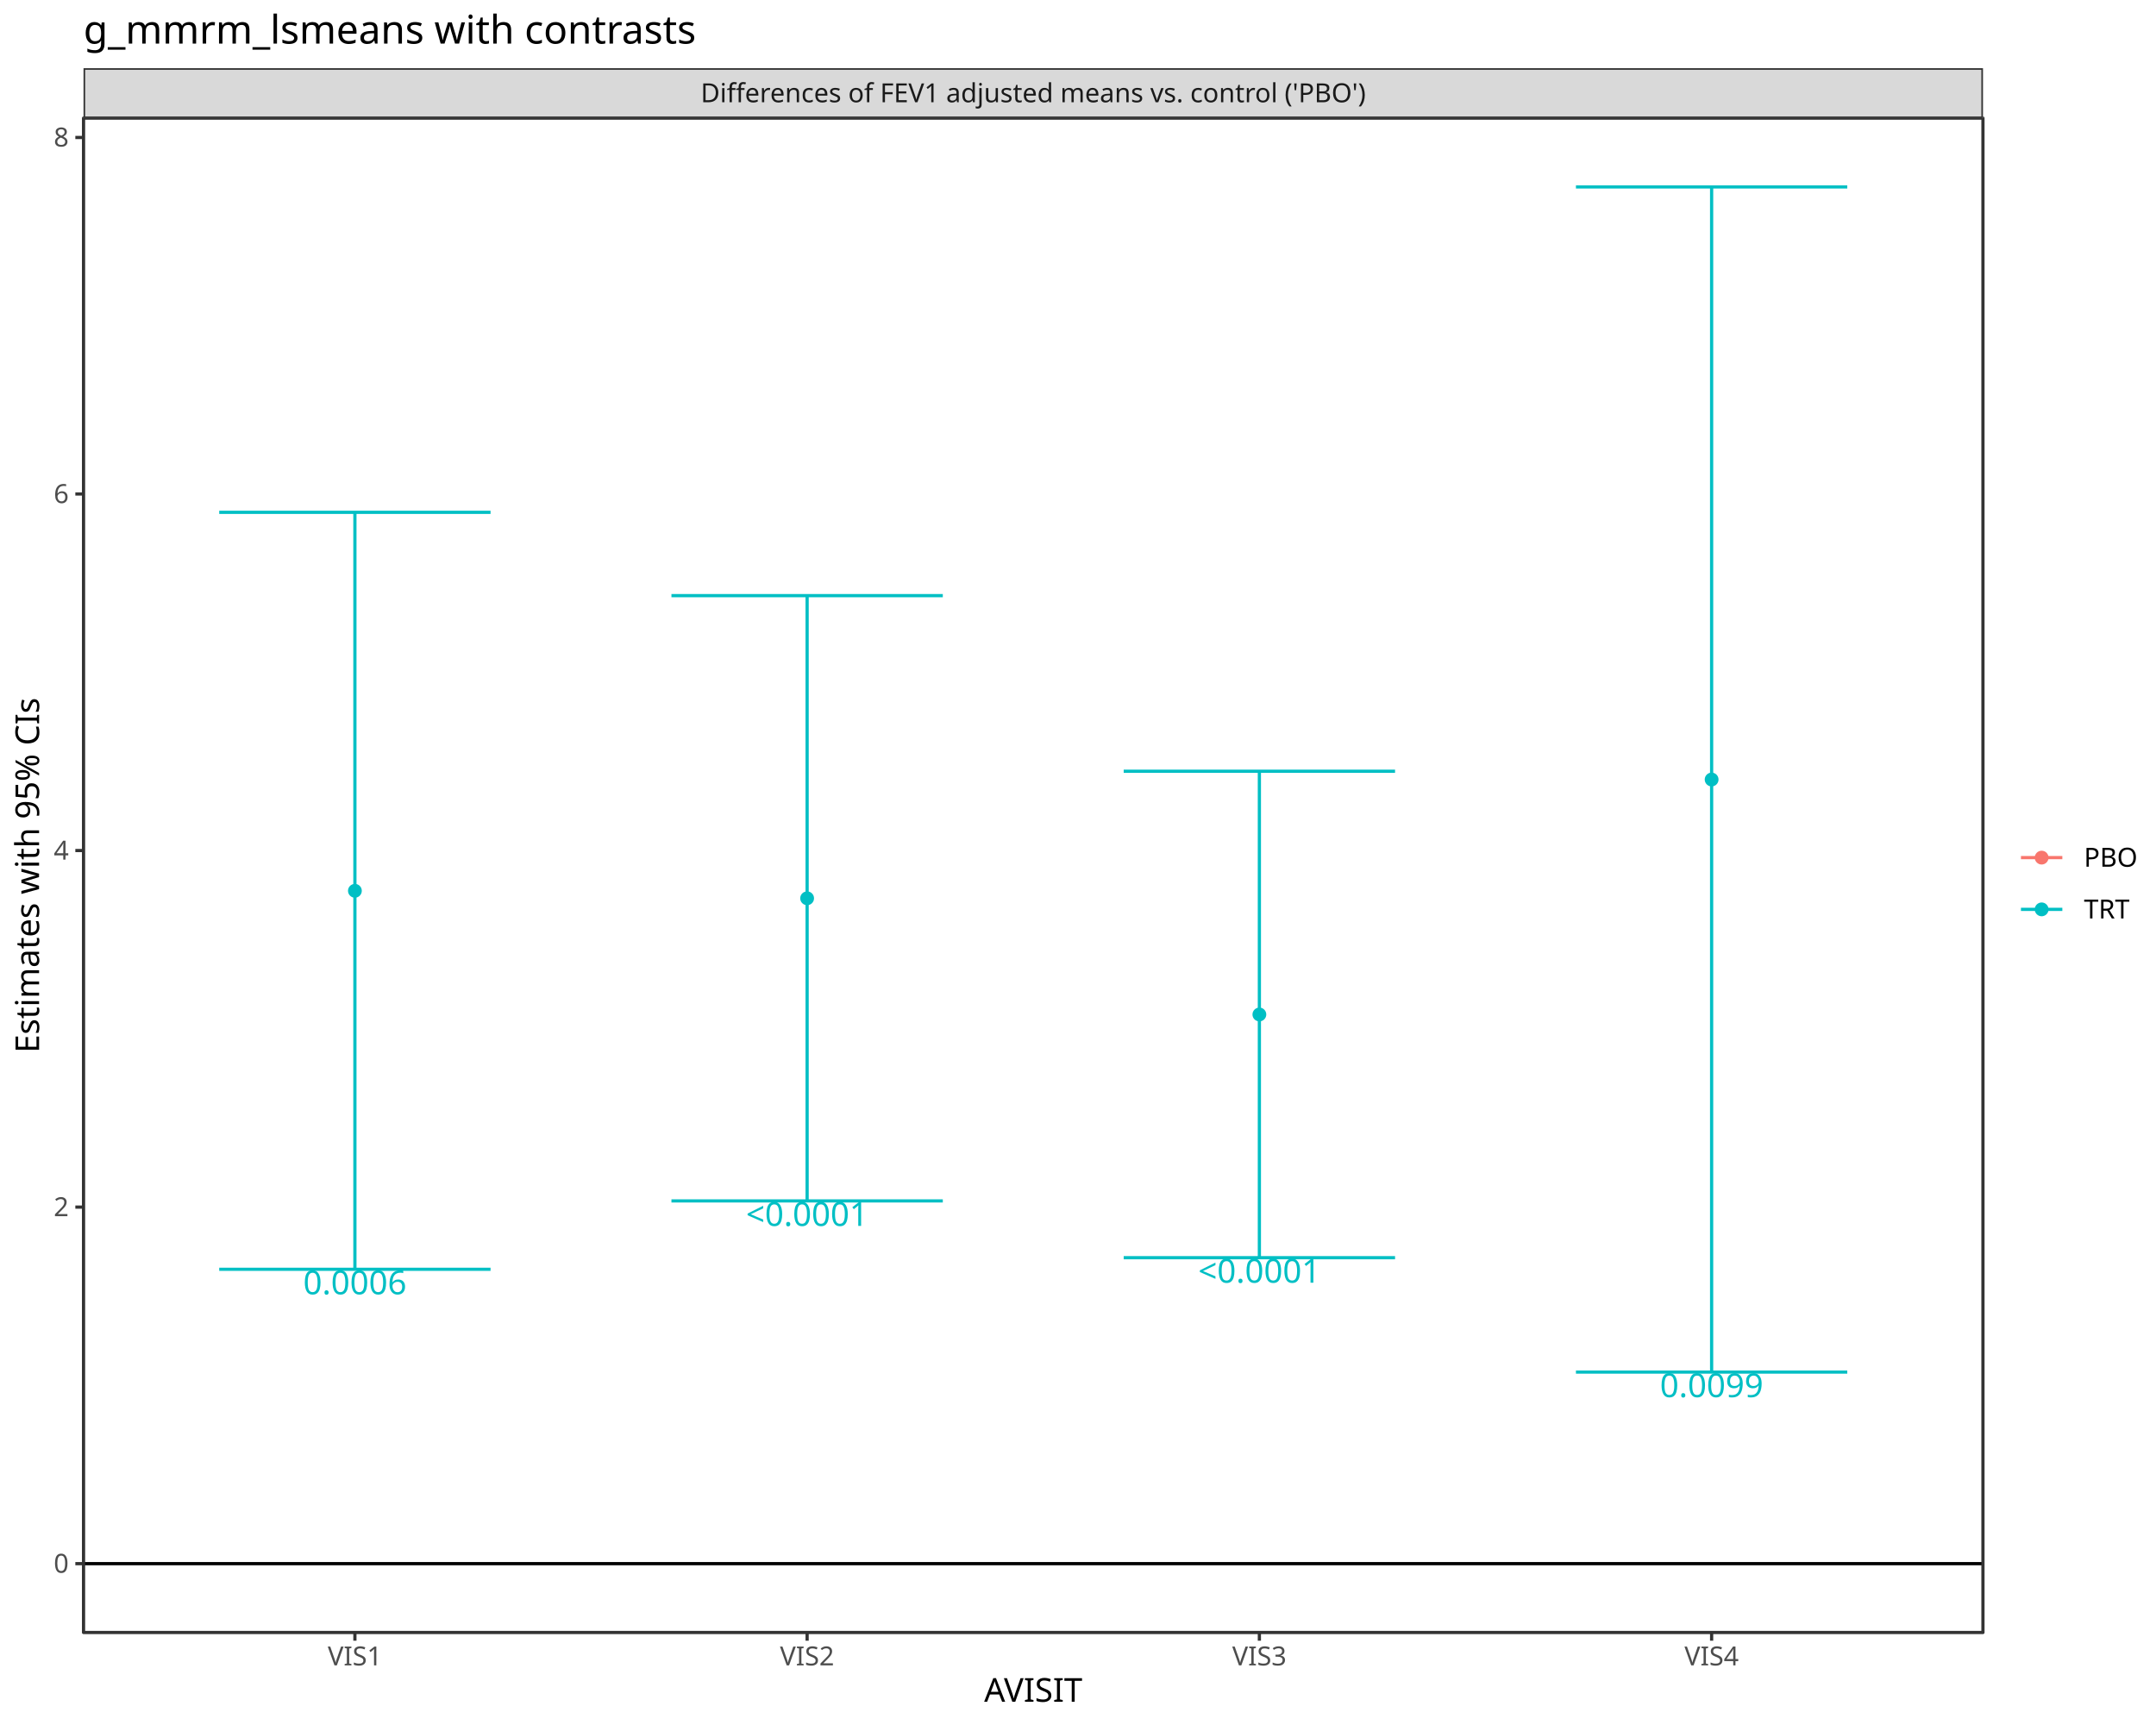
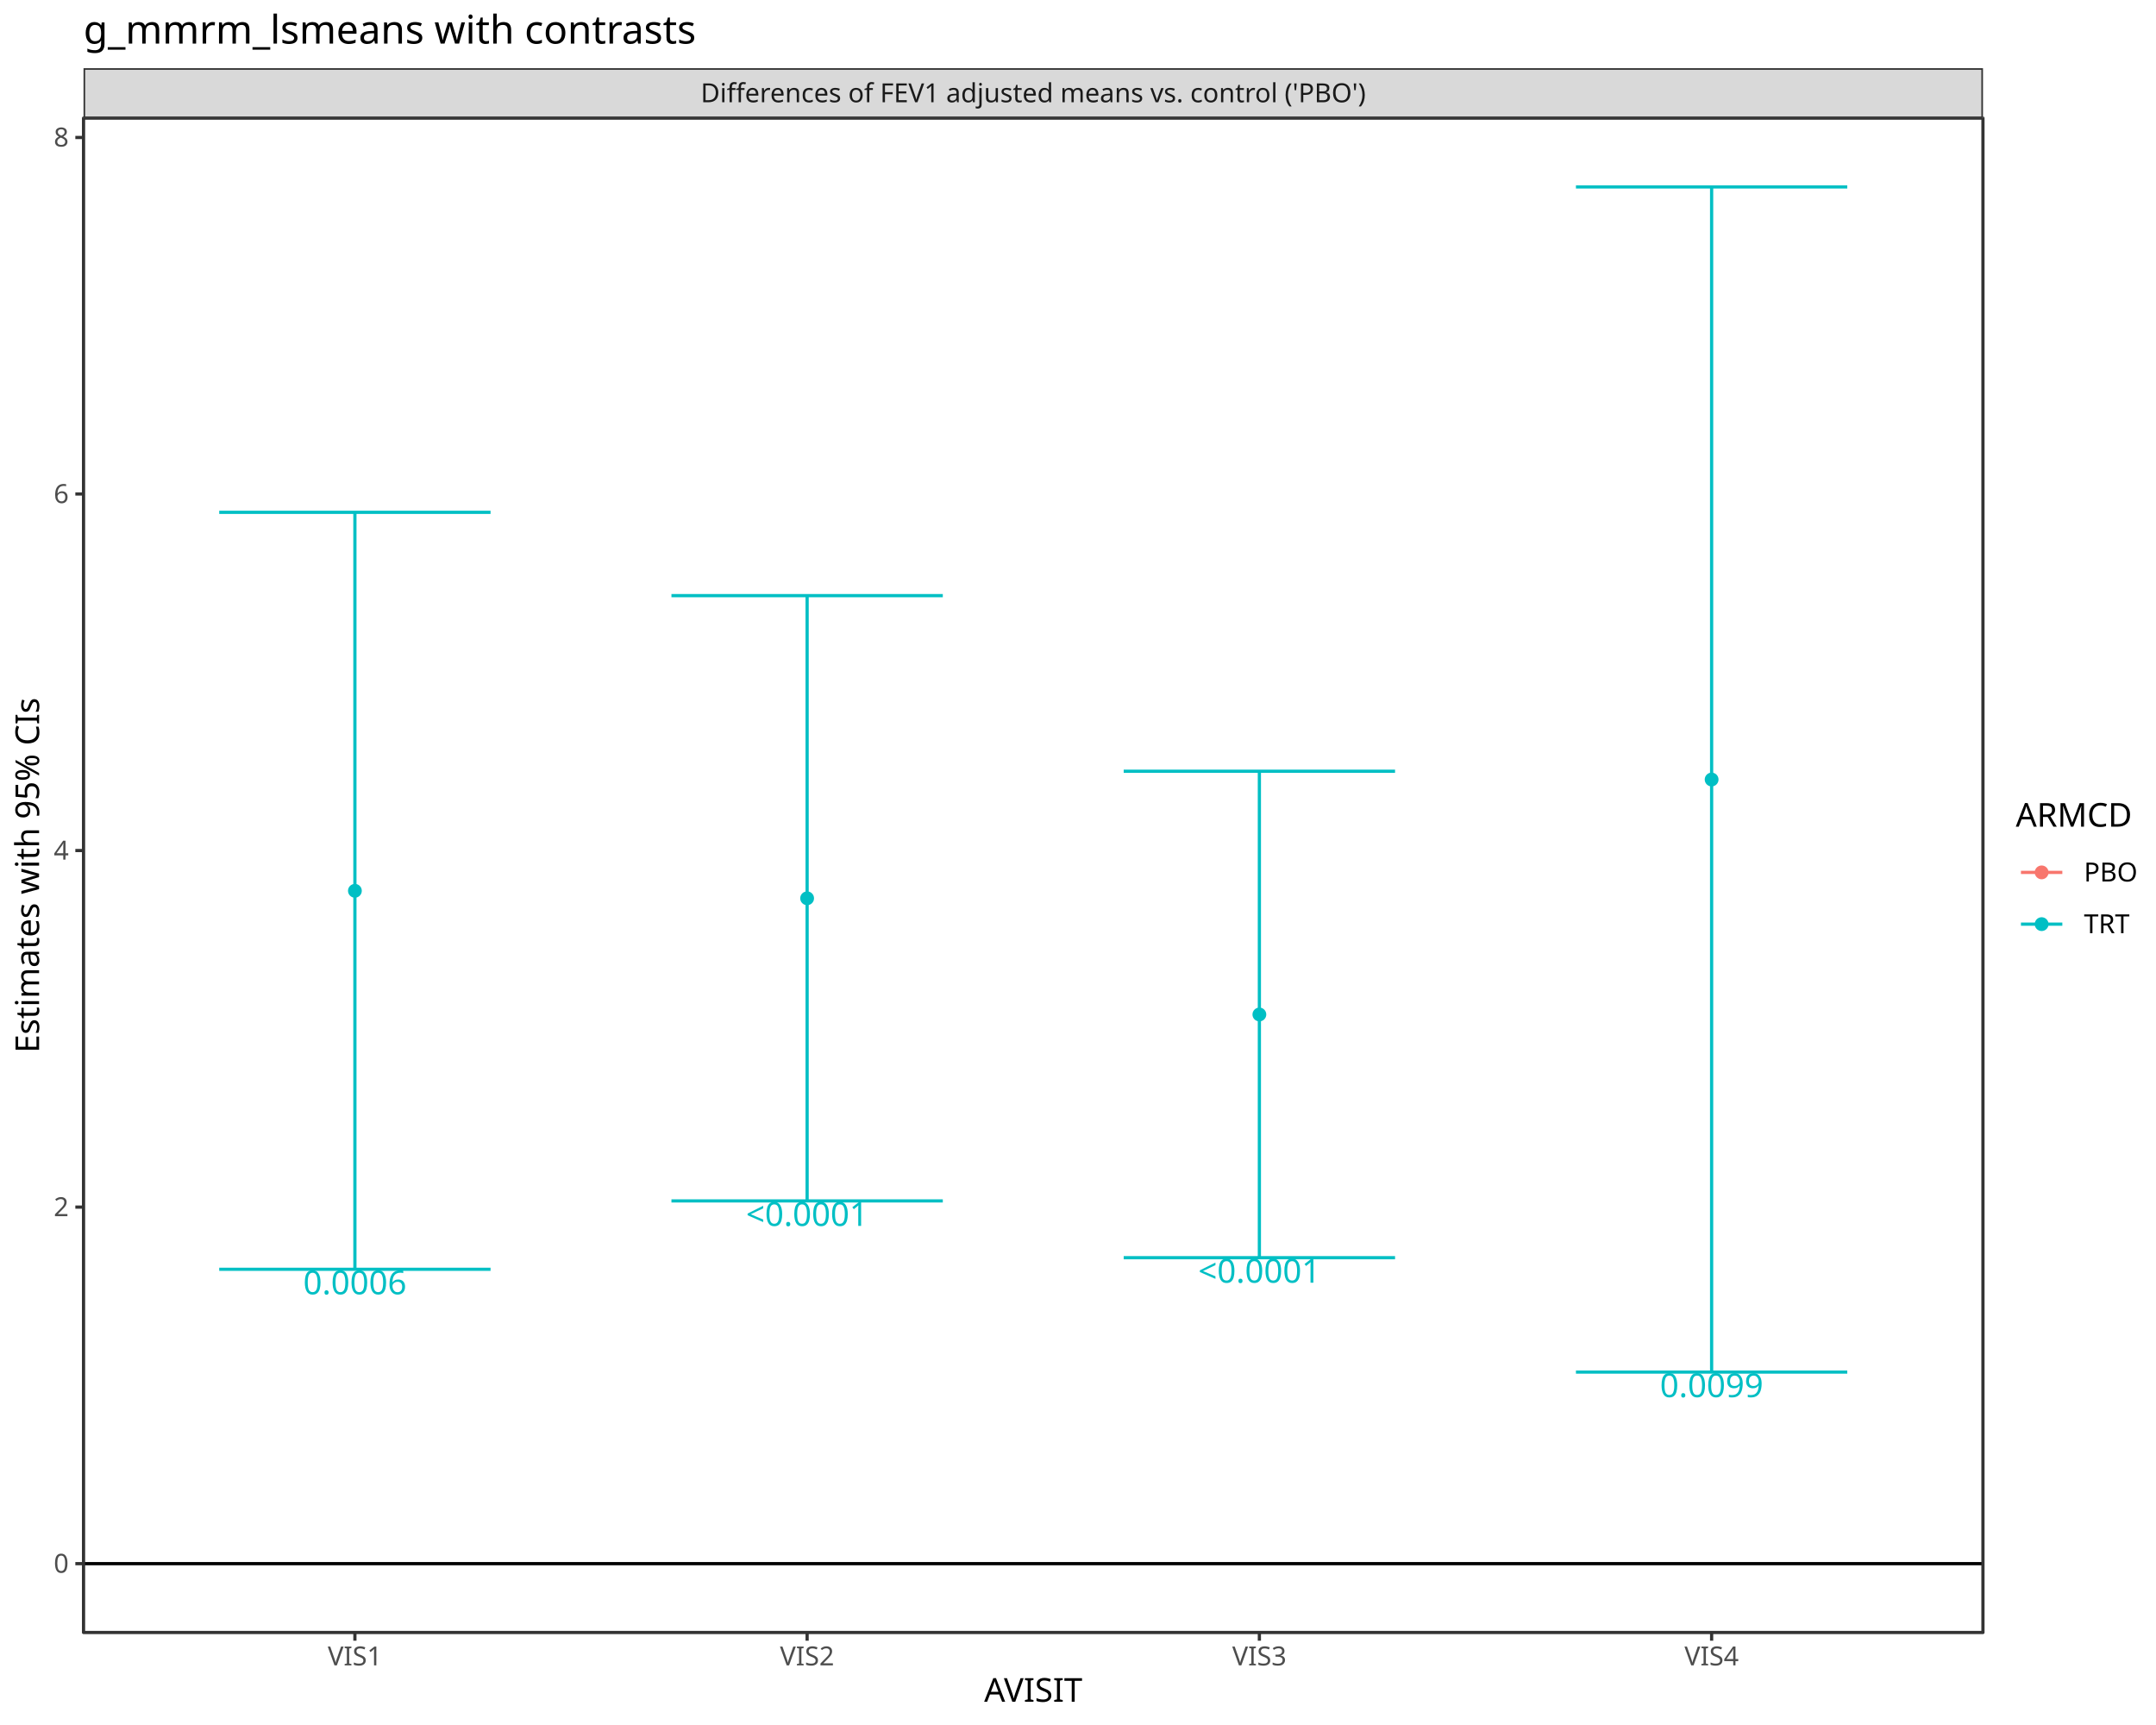
<svg xmlns="http://www.w3.org/2000/svg" class="svglite" data-engine-version="2.0" width="720.00pt" height="576.00pt" viewBox="0 0 720.00 576.00">
  <defs>
    <style type="text/css">
    .svglite line, .svglite polyline, .svglite polygon, .svglite path, .svglite rect, .svglite circle {
      fill: none;
      stroke: #000000;
      stroke-linecap: round;
      stroke-linejoin: round;
      stroke-miterlimit: 10.00;
    }
  </style>
  </defs>
  <rect width="100%" height="100%" style="stroke: none; fill: #FFFFFF;" />
  <defs>
    <clipPath id="cpMC4wMHw3MjAuMDB8MC4wMHw1NzYuMDA=">
      <rect x="0.00" y="0.00" width="720.00" height="576.00" />
    </clipPath>
  </defs>
  <g clip-path="url(#cpMC4wMHw3MjAuMDB8MC4wMHw1NzYuMDA=)">
    <rect x="0.00" y="0.00" width="720.00" height="576.00" style="stroke-width: 1.07; stroke: #FFFFFF; fill: #FFFFFF;" />
    <rect x="27.90" y="39.43" width="634.31" height="505.68" style="stroke-width: 1.07; stroke: none; fill: #FFFFFF;" />
    <polyline points="73.21,171.07 163.82,171.07 " style="stroke-width: 1.07; stroke: #00BFC4; stroke-linecap: butt;" />
    <polyline points="118.52,171.07 118.52,423.83 " style="stroke-width: 1.07; stroke: #00BFC4; stroke-linecap: butt;" />
    <polyline points="73.21,423.83 163.82,423.83 " style="stroke-width: 1.07; stroke: #00BFC4; stroke-linecap: butt;" />
    <polyline points="224.23,198.90 314.85,198.90 " style="stroke-width: 1.07; stroke: #00BFC4; stroke-linecap: butt;" />
    <polyline points="269.54,198.90 269.54,401.00 " style="stroke-width: 1.07; stroke: #00BFC4; stroke-linecap: butt;" />
    <polyline points="224.23,401.00 314.85,401.00 " style="stroke-width: 1.07; stroke: #00BFC4; stroke-linecap: butt;" />
    <polyline points="375.26,257.53 465.88,257.53 " style="stroke-width: 1.07; stroke: #00BFC4; stroke-linecap: butt;" />
    <polyline points="420.57,257.53 420.57,419.96 " style="stroke-width: 1.07; stroke: #00BFC4; stroke-linecap: butt;" />
    <polyline points="375.26,419.96 465.88,419.96 " style="stroke-width: 1.07; stroke: #00BFC4; stroke-linecap: butt;" />
    <polyline points="526.29,62.42 616.90,62.42 " style="stroke-width: 1.07; stroke: #00BFC4; stroke-linecap: butt;" />
    <polyline points="571.60,62.42 571.60,458.16 " style="stroke-width: 1.07; stroke: #00BFC4; stroke-linecap: butt;" />
    <polyline points="526.29,458.16 616.90,458.16 " style="stroke-width: 1.07; stroke: #00BFC4; stroke-linecap: butt;" />
    <circle cx="118.52" cy="297.45" r="1.95" style="stroke-width: 0.71; stroke: #00BFC4; fill: #00BFC4;" />
    <circle cx="269.54" cy="299.95" r="1.95" style="stroke-width: 0.71; stroke: #00BFC4; fill: #00BFC4;" />
    <circle cx="420.57" cy="338.75" r="1.95" style="stroke-width: 0.71; stroke: #00BFC4; fill: #00BFC4;" />
    <circle cx="571.60" cy="260.29" r="1.95" style="stroke-width: 0.71; stroke: #00BFC4; fill: #00BFC4;" />
    <line x1="27.90" y1="522.13" x2="662.21" y2="522.13" style="stroke-width: 1.07; stroke-linecap: butt;" />
    <text x="118.52" y="432.18" text-anchor="middle" style="font-size: 11.04px; fill: #00BFC4; font-family: sans;" textLength="33.77px" lengthAdjust="spacingAndGlyphs">0.0006</text>
    <text x="269.54" y="409.35" text-anchor="middle" style="font-size: 11.04px; fill: #00BFC4; font-family: sans;" textLength="40.22px" lengthAdjust="spacingAndGlyphs">&lt;0.0001</text>
    <text x="420.57" y="428.31" text-anchor="middle" style="font-size: 11.04px; fill: #00BFC4; font-family: sans;" textLength="40.22px" lengthAdjust="spacingAndGlyphs">&lt;0.0001</text>
    <text x="571.60" y="466.52" text-anchor="middle" style="font-size: 11.04px; fill: #00BFC4; font-family: sans;" textLength="33.77px" lengthAdjust="spacingAndGlyphs">0.0099</text>
    <rect x="27.90" y="39.43" width="634.31" height="505.68" style="stroke-width: 1.07; stroke: #333333;" />
  </g>
  <defs>
    <clipPath id="cpMjcuOTB8NjYyLjIxfDIyLjc4fDM5LjQz">
      <rect x="27.90" y="22.78" width="634.31" height="16.65" />
    </clipPath>
  </defs>
  <g clip-path="url(#cpMjcuOTB8NjYyLjIxfDIyLjc4fDM5LjQz)">
    <rect x="27.90" y="22.78" width="634.31" height="16.65" style="stroke-width: 1.07; stroke: #333333; fill: #D9D9D9;" />
    <text x="345.06" y="34.14" text-anchor="middle" style="font-size: 8.80px; fill: #1A1A1A; font-family: sans;" textLength="216.15px" lengthAdjust="spacingAndGlyphs">Differences of FEV1 adjusted means vs. control ('PBO')</text>
  </g>
  <g clip-path="url(#cpMC4wMHw3MjAuMDB8MC4wMHw1NzYuMDA=)">
    <polyline points="118.52,547.85 118.52,545.11 " style="stroke-width: 1.07; stroke: #333333; stroke-linecap: butt;" />
    <polyline points="269.54,547.85 269.54,545.11 " style="stroke-width: 1.07; stroke: #333333; stroke-linecap: butt;" />
    <polyline points="420.57,547.85 420.57,545.11 " style="stroke-width: 1.07; stroke: #333333; stroke-linecap: butt;" />
    <polyline points="571.60,547.85 571.60,545.11 " style="stroke-width: 1.07; stroke: #333333; stroke-linecap: butt;" />
    <text x="118.52" y="556.10" text-anchor="middle" style="font-size: 8.80px; fill: #4D4D4D; font-family: sans;" textLength="19.08px" lengthAdjust="spacingAndGlyphs">VIS1</text>
    <text x="269.54" y="556.10" text-anchor="middle" style="font-size: 8.80px; fill: #4D4D4D; font-family: sans;" textLength="19.08px" lengthAdjust="spacingAndGlyphs">VIS2</text>
    <text x="420.57" y="556.10" text-anchor="middle" style="font-size: 8.80px; fill: #4D4D4D; font-family: sans;" textLength="19.08px" lengthAdjust="spacingAndGlyphs">VIS3</text>
    <text x="571.60" y="556.10" text-anchor="middle" style="font-size: 8.80px; fill: #4D4D4D; font-family: sans;" textLength="19.08px" lengthAdjust="spacingAndGlyphs">VIS4</text>
    <text x="22.97" y="525.16" text-anchor="end" style="font-size: 8.80px; fill: #4D4D4D; font-family: sans;" textLength="4.89px" lengthAdjust="spacingAndGlyphs">0</text>
    <text x="22.97" y="406.10" text-anchor="end" style="font-size: 8.80px; fill: #4D4D4D; font-family: sans;" textLength="4.89px" lengthAdjust="spacingAndGlyphs">2</text>
    <text x="22.97" y="287.04" text-anchor="end" style="font-size: 8.80px; fill: #4D4D4D; font-family: sans;" textLength="4.89px" lengthAdjust="spacingAndGlyphs">4</text>
    <text x="22.97" y="167.98" text-anchor="end" style="font-size: 8.80px; fill: #4D4D4D; font-family: sans;" textLength="4.89px" lengthAdjust="spacingAndGlyphs">6</text>
    <text x="22.97" y="48.92" text-anchor="end" style="font-size: 8.80px; fill: #4D4D4D; font-family: sans;" textLength="4.89px" lengthAdjust="spacingAndGlyphs">8</text>
    <polyline points="25.16,522.13 27.90,522.13 " style="stroke-width: 1.07; stroke: #333333; stroke-linecap: butt;" />
    <polyline points="25.16,403.07 27.90,403.07 " style="stroke-width: 1.07; stroke: #333333; stroke-linecap: butt;" />
    <polyline points="25.16,284.01 27.90,284.01 " style="stroke-width: 1.07; stroke: #333333; stroke-linecap: butt;" />
    <polyline points="25.16,164.95 27.90,164.95 " style="stroke-width: 1.07; stroke: #333333; stroke-linecap: butt;" />
    <polyline points="25.16,45.90 27.90,45.90 " style="stroke-width: 1.07; stroke: #333333; stroke-linecap: butt;" />
    <text x="345.06" y="568.24" text-anchor="middle" style="font-size: 11.00px; font-family: sans;" textLength="34.85px" lengthAdjust="spacingAndGlyphs">AVISIT</text>
    <text transform="translate(13.05,292.27) rotate(-90)" text-anchor="middle" style="font-size: 11.00px; font-family: sans;" textLength="115.56px" lengthAdjust="spacingAndGlyphs">Estimates with 95% CIs</text>
-     <rect x="673.17" y="272.25" width="41.35" height="40.04" style="stroke-width: 1.07; stroke: none; fill: #FFFFFF;" />
-     <rect x="673.17" y="277.73" width="17.28" height="17.28" style="stroke-width: 1.07; stroke: none; fill: #FFFFFF;" />
-     <line x1="674.90" y1="286.37" x2="688.72" y2="286.37" style="stroke-width: 1.07; stroke: #F8766D; stroke-linecap: butt;" />
-     <circle cx="681.81" cy="286.37" r="1.95" style="stroke-width: 0.71; stroke: #F8766D; fill: #F8766D;" />
-     <rect x="673.17" y="295.01" width="17.28" height="17.28" style="stroke-width: 1.07; stroke: none; fill: #FFFFFF;" />
-     <line x1="674.90" y1="303.65" x2="688.72" y2="303.65" style="stroke-width: 1.07; stroke: #00BFC4; stroke-linecap: butt;" />
-     <circle cx="681.81" cy="303.65" r="1.95" style="stroke-width: 0.71; stroke: #00BFC4; fill: #00BFC4;" />
-     <text x="695.93" y="289.40" style="font-size: 8.80px; font-family: sans;" textLength="18.59px" lengthAdjust="spacingAndGlyphs">PBO</text>
-     <text x="695.93" y="306.68" style="font-size: 8.80px; font-family: sans;" textLength="17.11px" lengthAdjust="spacingAndGlyphs">TRT</text>
+     <rect x="673.17" y="267.33" width="41.35" height="49.89" style="stroke-width: 1.07; stroke: none; fill: #FFFFFF;" />
+     <text x="673.17" y="276.04" style="font-size: 11.00px; font-family: sans;" textLength="40.35px" lengthAdjust="spacingAndGlyphs">ARMCD</text>
+     <rect x="673.17" y="282.66" width="17.28" height="17.28" style="stroke-width: 1.07; stroke: none; fill: #FFFFFF;" />
+     <line x1="674.90" y1="291.30" x2="688.72" y2="291.30" style="stroke-width: 1.07; stroke: #F8766D; stroke-linecap: butt;" />
+     <circle cx="681.81" cy="291.30" r="1.95" style="stroke-width: 0.71; stroke: #F8766D; fill: #F8766D;" />
+     <rect x="673.17" y="299.94" width="17.28" height="17.28" style="stroke-width: 1.07; stroke: none; fill: #FFFFFF;" />
+     <line x1="674.90" y1="308.58" x2="688.72" y2="308.58" style="stroke-width: 1.07; stroke: #00BFC4; stroke-linecap: butt;" />
+     <circle cx="681.81" cy="308.58" r="1.95" style="stroke-width: 0.71; stroke: #00BFC4; fill: #00BFC4;" />
+     <text x="695.93" y="294.33" style="font-size: 8.80px; font-family: sans;" textLength="18.59px" lengthAdjust="spacingAndGlyphs">PBO</text>
+     <text x="695.93" y="311.61" style="font-size: 8.80px; font-family: sans;" textLength="17.11px" lengthAdjust="spacingAndGlyphs">TRT</text>
    <text x="27.90" y="14.56" style="font-size: 13.20px; font-family: sans;" textLength="192.97px" lengthAdjust="spacingAndGlyphs">g_mmrm_lsmeans with contrasts</text>
  </g>
</svg>
